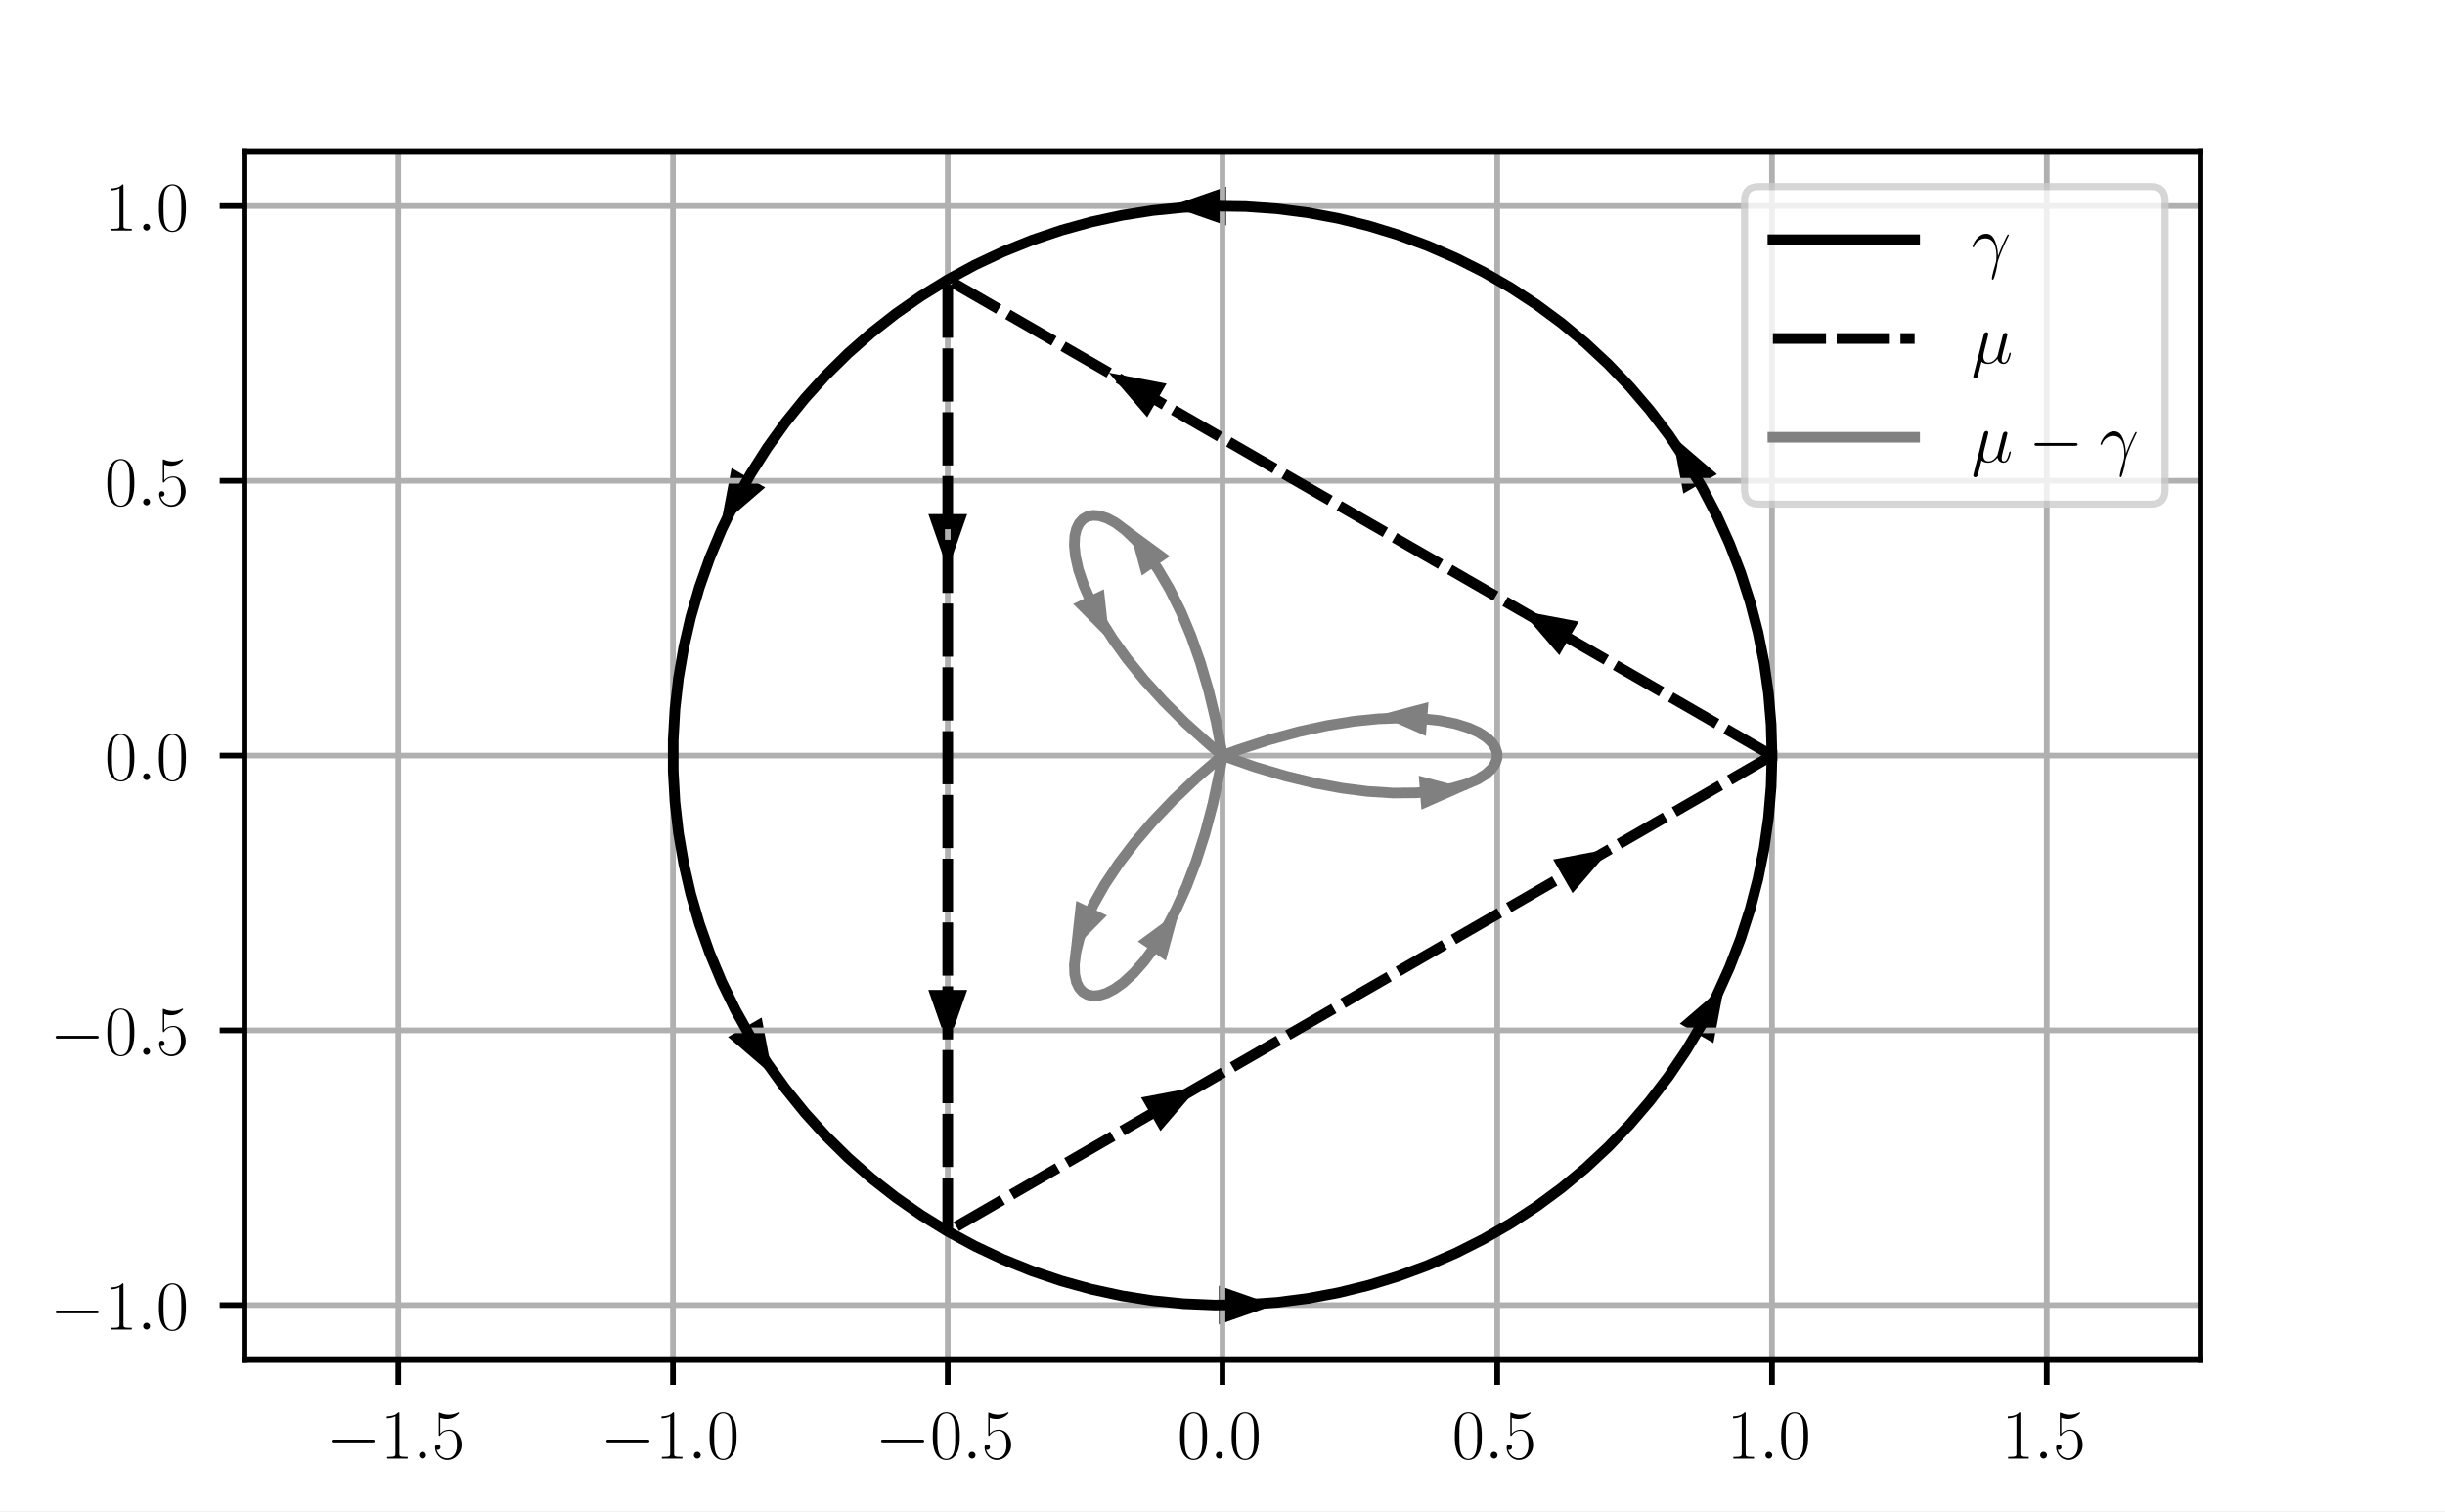
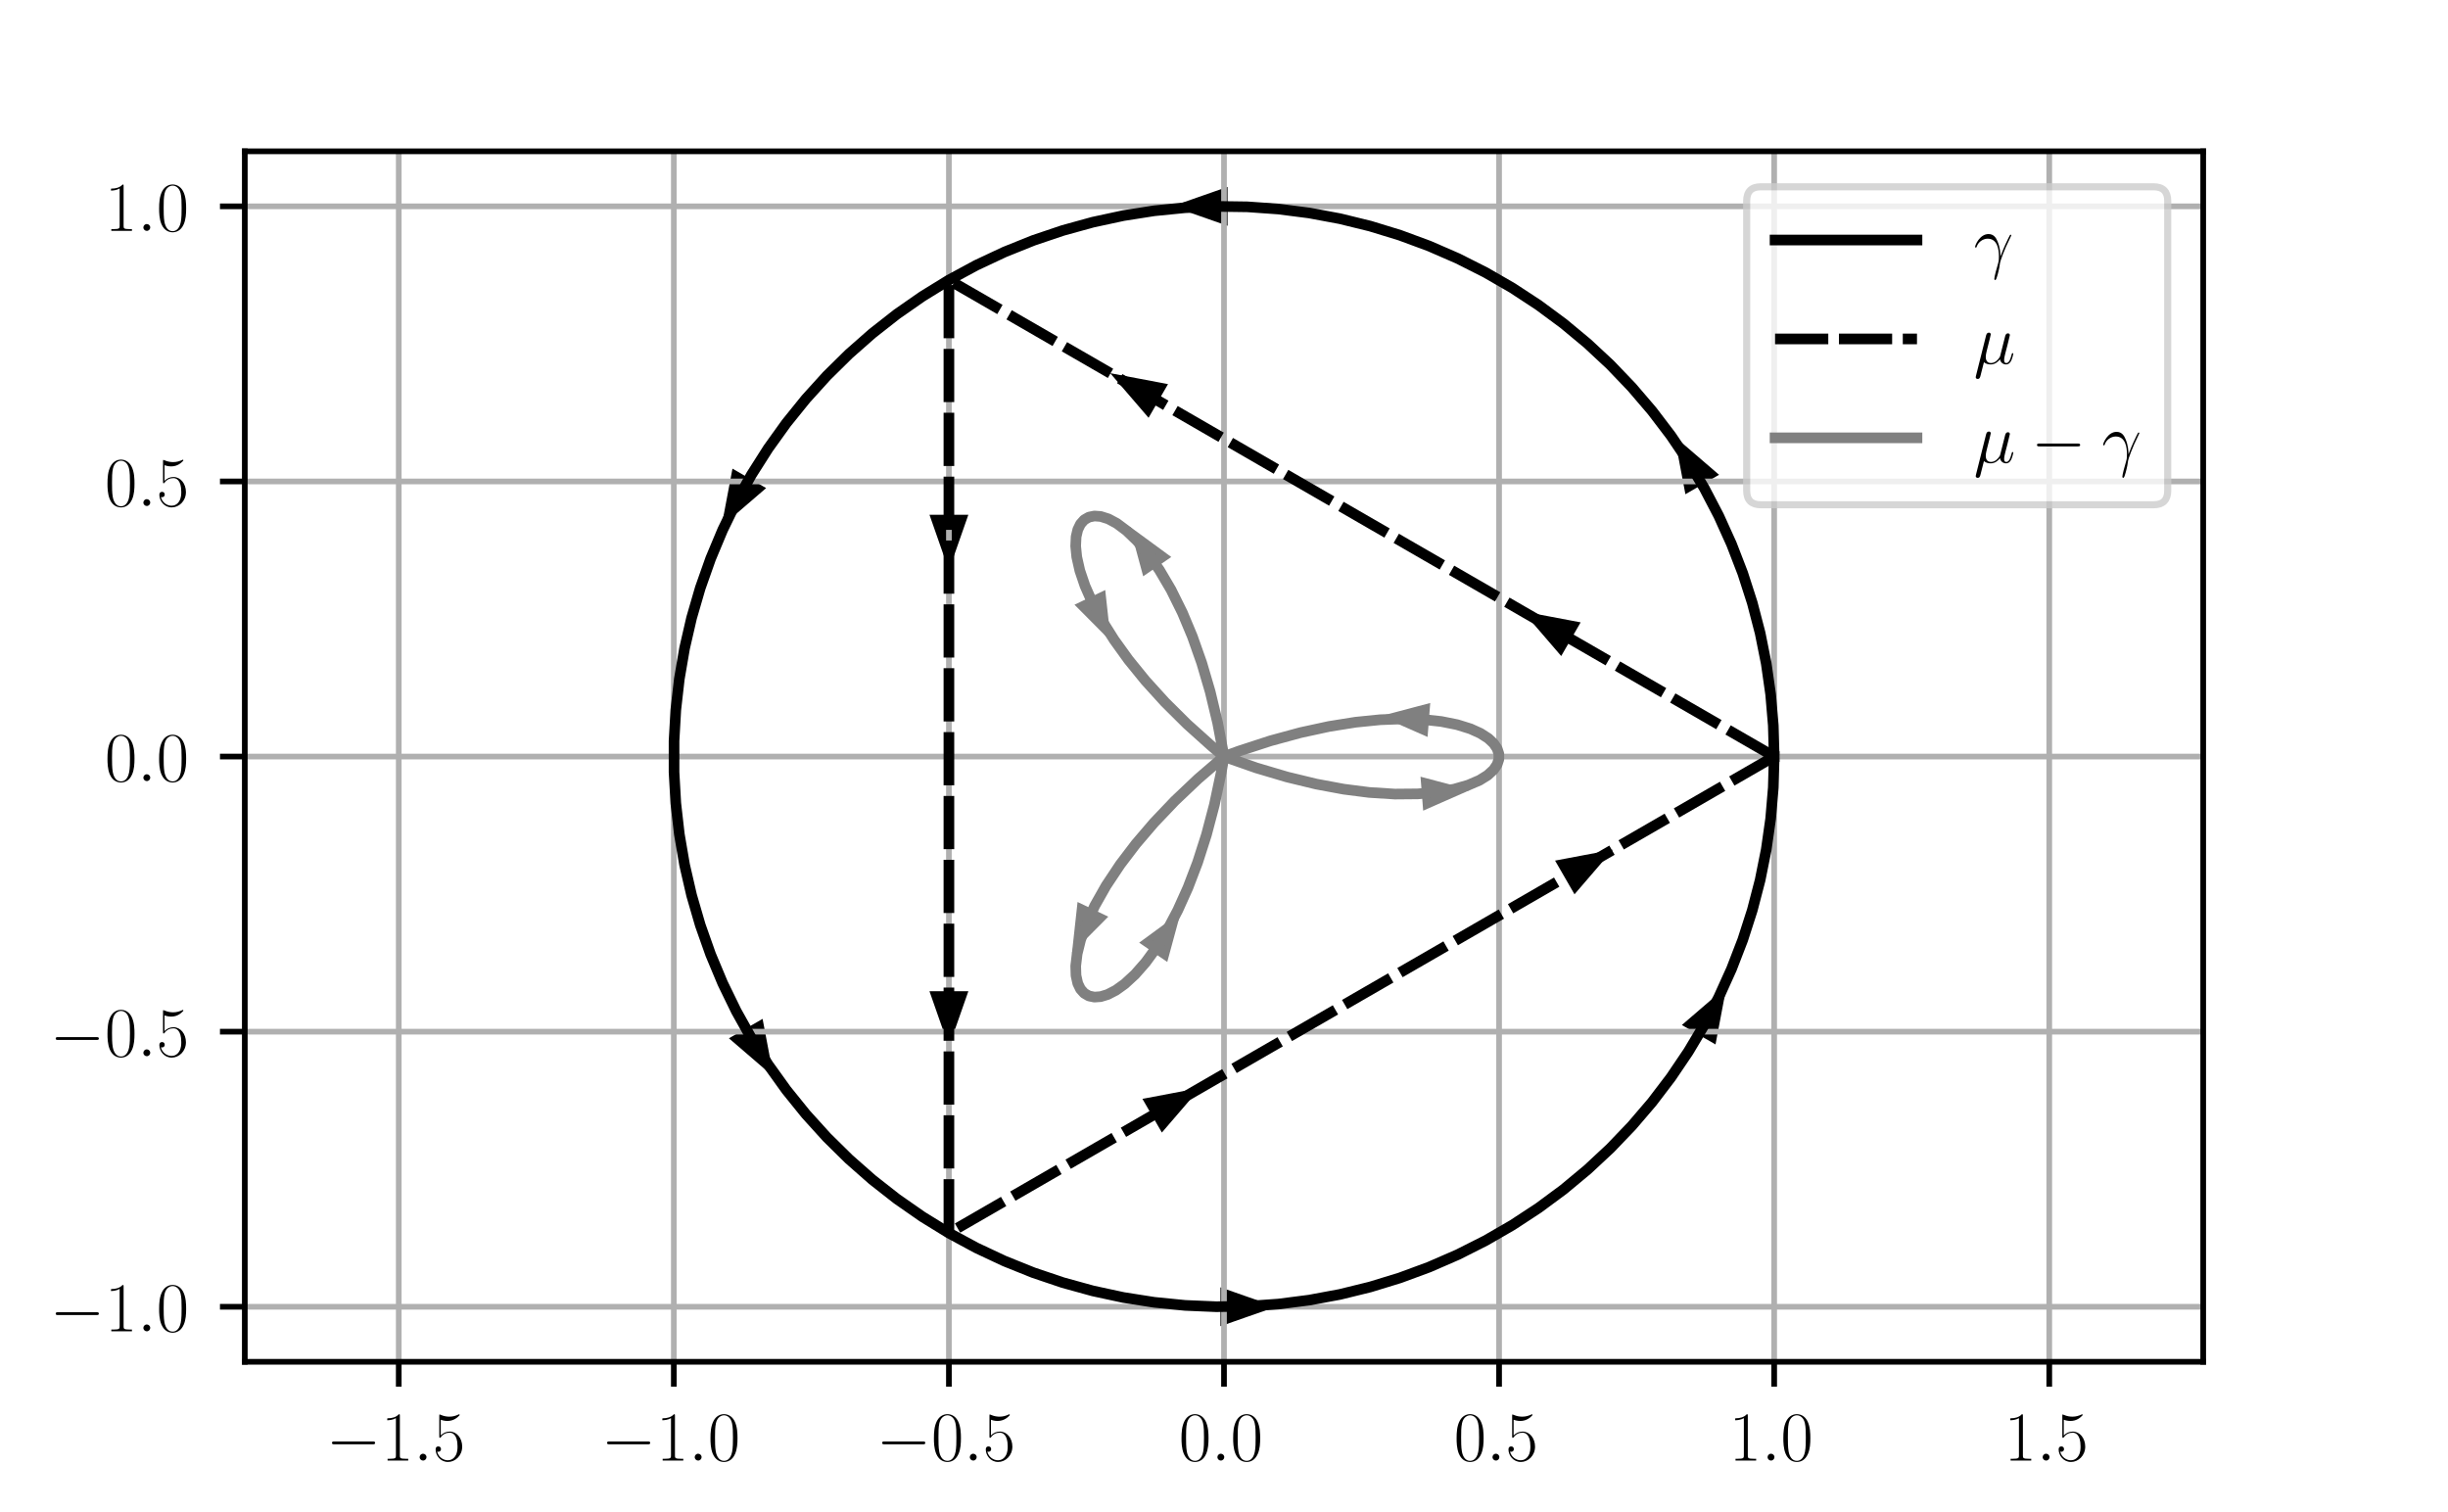
- <svg xmlns="http://www.w3.org/2000/svg" xmlns:xlink="http://www.w3.org/1999/xlink" height="213.226pt" version="1.1" viewBox="0 0 345 213.226" width="345pt">
+ <svg xmlns="http://www.w3.org/2000/svg" xmlns:xlink="http://www.w3.org/1999/xlink" height="213pt" version="1.1" viewBox="0 0 345 213" width="345pt">
  <defs>
    <style type="text/css">
*{stroke-linecap:butt;stroke-linejoin:round;}
  </style>
  </defs>
  <g id="figure_1">
    <g id="patch_1">
      <path d="M 0 213.226  L 345 213.226  L 345 0  L 0 0  z " style="fill:#ffffff;" />
    </g>
    <g id="axes_1">
      <g id="patch_2">
        <path d="M 34.5 191.904  L 310.5 191.904  L 310.5 21.323  L 34.5 21.323  z " style="fill:#ffffff;" />
      </g>
      <g id="patch_3">
-         <path clip-path="url(#pe4d355ca07)" d="M 241.411 66.827  L 236.741 62.809  L 237.886 68.862  z " style="stroke:#000000;stroke-linejoin:miter;" />
+         <path clip-path="url(#pd0542b2a93)" d="M 241.411 66.827  L 236.741 62.809  L 237.886 68.862  z " style="stroke:#000000;stroke-linejoin:miter;" />
      </g>
      <g id="patch_4">
-         <path clip-path="url(#pe4d355ca07)" d="M 172.5 27.041  L 166.685 29.076  L 172.5 31.112  z " style="stroke:#000000;stroke-linejoin:miter;" />
+         <path clip-path="url(#pd0542b2a93)" d="M 172.5 27.041  L 166.685 29.076  L 172.5 31.112  z " style="stroke:#000000;stroke-linejoin:miter;" />
      </g>
      <g id="patch_5">
-         <path clip-path="url(#pe4d355ca07)" d="M 103.588 66.827  L 102.443 72.881  L 107.114 68.862  z " style="stroke:#000000;stroke-linejoin:miter;" />
+         <path clip-path="url(#pd0542b2a93)" d="M 103.588 66.827  L 102.443 72.881  L 107.114 68.862  z " style="stroke:#000000;stroke-linejoin:miter;" />
      </g>
      <g id="patch_6">
-         <path clip-path="url(#pe4d355ca07)" d="M 103.588 146.399  L 108.259 150.418  L 107.114 144.364  z " style="stroke:#000000;stroke-linejoin:miter;" />
+         <path clip-path="url(#pd0542b2a93)" d="M 103.588 146.399  L 108.259 150.418  L 107.114 144.364  z " style="stroke:#000000;stroke-linejoin:miter;" />
      </g>
      <g id="patch_7">
-         <path clip-path="url(#pe4d355ca07)" d="M 172.5 186.185  L 178.315 184.15  L 172.5 182.115  z " style="stroke:#000000;stroke-linejoin:miter;" />
+         <path clip-path="url(#pd0542b2a93)" d="M 172.5 186.185  L 178.315 184.15  L 172.5 182.115  z " style="stroke:#000000;stroke-linejoin:miter;" />
      </g>
      <g id="patch_8">
-         <path clip-path="url(#pe4d355ca07)" d="M 241.411 146.399  L 242.556 140.345  L 237.886 144.364  z " style="stroke:#000000;stroke-linejoin:miter;" />
+         <path clip-path="url(#pd0542b2a93)" d="M 241.411 146.399  L 242.556 140.345  L 237.886 144.364  z " style="stroke:#000000;stroke-linejoin:miter;" />
      </g>
      <g id="patch_9">
-         <path clip-path="url(#pe4d355ca07)" d="M 221.978 88.063  L 215.924 86.918  L 219.943 91.589  z " style="stroke:#000000;stroke-linejoin:miter;" />
+         <path clip-path="url(#pd0542b2a93)" d="M 221.978 88.063  L 215.924 86.918  L 219.943 91.589  z " style="stroke:#000000;stroke-linejoin:miter;" />
      </g>
      <g id="patch_10">
-         <path clip-path="url(#pe4d355ca07)" d="M 163.825 54.489  L 157.772 53.344  L 161.79 58.014  z " style="stroke:#000000;stroke-linejoin:miter;" />
+         <path clip-path="url(#pd0542b2a93)" d="M 163.825 54.489  L 157.772 53.344  L 161.79 58.014  z " style="stroke:#000000;stroke-linejoin:miter;" />
      </g>
      <g id="patch_11">
-         <path clip-path="url(#pe4d355ca07)" d="M 131.696 73.039  L 133.731 78.854  L 135.767 73.039  z " style="stroke:#000000;stroke-linejoin:miter;" />
+         <path clip-path="url(#pd0542b2a93)" d="M 131.696 73.039  L 133.731 78.854  L 135.767 73.039  z " style="stroke:#000000;stroke-linejoin:miter;" />
      </g>
      <g id="patch_12">
-         <path clip-path="url(#pe4d355ca07)" d="M 131.696 140.188  L 133.731 146.003  L 135.767 140.188  z " style="stroke:#000000;stroke-linejoin:miter;" />
+         <path clip-path="url(#pd0542b2a93)" d="M 131.696 140.188  L 133.731 146.003  L 135.767 140.188  z " style="stroke:#000000;stroke-linejoin:miter;" />
      </g>
      <g id="patch_13">
-         <path clip-path="url(#pe4d355ca07)" d="M 163.825 158.737  L 167.844 154.067  L 161.79 155.212  z " style="stroke:#000000;stroke-linejoin:miter;" />
+         <path clip-path="url(#pd0542b2a93)" d="M 163.825 158.737  L 167.844 154.067  L 161.79 155.212  z " style="stroke:#000000;stroke-linejoin:miter;" />
      </g>
      <g id="patch_14">
-         <path clip-path="url(#pe4d355ca07)" d="M 221.978 125.163  L 225.996 120.493  L 219.943 121.638  z " style="stroke:#000000;stroke-linejoin:miter;" />
+         <path clip-path="url(#pd0542b2a93)" d="M 221.978 125.163  L 225.996 120.493  L 219.943 121.638  z " style="stroke:#000000;stroke-linejoin:miter;" />
      </g>
      <g id="patch_15">
-         <path clip-path="url(#pe4d355ca07)" d="M 152.281 127.863  L 151.722 132.967  L 155.342 129.325  z " style="fill:#808080;stroke:#808080;stroke-linejoin:miter;" />
+         <path clip-path="url(#pd0542b2a93)" d="M 152.281 127.863  L 151.722 132.967  L 155.342 129.325  z " style="fill:#808080;stroke:#808080;stroke-linejoin:miter;" />
      </g>
      <g id="patch_16">
-         <path clip-path="url(#pe4d355ca07)" d="M 164.206 134.748  L 165.55 129.793  L 161.409 132.828  z " style="fill:#808080;stroke:#808080;stroke-linejoin:miter;" />
+         <path clip-path="url(#pd0542b2a93)" d="M 164.206 134.748  L 165.55 129.793  L 161.409 132.828  z " style="fill:#808080;stroke:#808080;stroke-linejoin:miter;" />
      </g>
      <g id="patch_17">
-         <path clip-path="url(#pe4d355ca07)" d="M 201.012 113.498  L 205.712 111.43  L 200.748 110.116  z " style="fill:#808080;stroke:#808080;stroke-linejoin:miter;" />
+         <path clip-path="url(#pd0542b2a93)" d="M 201.012 113.498  L 205.712 111.43  L 200.748 110.116  z " style="fill:#808080;stroke:#808080;stroke-linejoin:miter;" />
      </g>
      <g id="patch_18">
-         <path clip-path="url(#pe4d355ca07)" d="M 201.012 99.728  L 196.049 101.042  L 200.748 103.11  z " style="fill:#808080;stroke:#808080;stroke-linejoin:miter;" />
+         <path clip-path="url(#pd0542b2a93)" d="M 201.012 99.728  L 196.049 101.042  L 200.748 103.11  z " style="fill:#808080;stroke:#808080;stroke-linejoin:miter;" />
      </g>
      <g id="patch_19">
-         <path clip-path="url(#pe4d355ca07)" d="M 164.206 78.478  L 160.065 75.442  L 161.409 80.398  z " style="fill:#808080;stroke:#808080;stroke-linejoin:miter;" />
+         <path clip-path="url(#pd0542b2a93)" d="M 164.206 78.478  L 160.065 75.442  L 161.409 80.398  z " style="fill:#808080;stroke:#808080;stroke-linejoin:miter;" />
      </g>
      <g id="patch_20">
-         <path clip-path="url(#pe4d355ca07)" d="M 152.281 85.363  L 155.901 89.005  L 155.342 83.901  z " style="fill:#808080;stroke:#808080;stroke-linejoin:miter;" />
+         <path clip-path="url(#pd0542b2a93)" d="M 152.281 85.363  L 155.901 89.005  L 155.342 83.901  z " style="fill:#808080;stroke:#808080;stroke-linejoin:miter;" />
      </g>
      <g id="matplotlib.axis_1">
        <g id="xtick_1">
          <g id="line2d_1">
-             <path clip-path="url(#pe4d355ca07)" d="M 56.195 191.904  L 56.195 21.323  " style="fill:none;stroke:#b0b0b0;stroke-linecap:square;stroke-width:0.8;" />
+             <path clip-path="url(#pd0542b2a93)" d="M 56.195 191.904  L 56.195 21.323  " style="fill:none;stroke:#b0b0b0;stroke-linecap:square;stroke-width:0.8;" />
          </g>
          <g id="line2d_2">
            <defs>
-               <path d="M 0 0  L 0 3.5  " id="mefb6f55d13" style="stroke:#000000;stroke-width:0.8;" />
+               <path d="M 0 0  L 0 3.5  " id="m1ca72153c5" style="stroke:#000000;stroke-width:0.8;" />
            </defs>
            <g>
-               <use style="stroke:#000000;stroke-width:0.8;" x="56.195" xlink:href="#mefb6f55d13" y="191.904" />
+               <use style="stroke:#000000;stroke-width:0.8;" x="56.195" xlink:href="#m1ca72153c5" y="191.904" />
            </g>
          </g>
          <g id="text_1">
            <defs>
              <path d="M 65.906 23  C 67.594 23 69.406 23 69.406 25  C 69.406 27 67.594 27 65.906 27  L 11.797 27  C 10.094 27 8.297 27 8.297 25  C 8.297 23 10.094 23 11.797 23  z " id="CMSY10-0" />
              <path d="M 26.594 63.406  C 26.594 65.5 26.5 65.5 25.094 65.5  C 21.203 61.188 15.297 59.797 9.703 59.797  C 9.406 59.797 8.906 59.797 8.797 59.5  C 8.703 59.297 8.703 59.094 8.703 57  C 11.797 57 17 57.594 21 59.984  L 21 7.203  C 21 3.688 20.797 2.5 12.203 2.5  L 9.203 2.5  L 9.203 0  C 14 0 19 0 23.797 0  C 28.594 0 33.594 0 38.406 0  L 38.406 2.5  L 35.406 2.5  C 26.797 2.5 26.594 3.594 26.594 7.156  z " id="CMR17-49" />
              <path d="M 18.406 4.797  C 18.406 7.688 16 9.672 13.594 9.672  C 10.703 9.672 8.703 7.281 8.703 4.891  C 8.703 2 11.094 0 13.5 0  C 16.406 0 18.406 2.391 18.406 4.797  z " id="CMMI12-58" />
              <path d="M 11.406 57.688  C 12.406 57.281 16.5 56 20.703 56  C 30 56 35.094 61.109 38 64.062  C 38 64.953 38 65.5 37.406 65.5  C 37.297 65.5 37.094 65.5 36.297 65.047  C 32.797 63.406 28.703 62.078 23.703 62.078  C 20.703 62.078 16.203 62.484 11.297 64.672  C 10.203 65.172 10 65.172 9.906 65.172  C 9.406 65.172 9.297 65.062 9.297 63.078  L 9.297 34.422  C 9.297 32.641 9.297 32.141 10.297 32.141  C 10.797 32.141 11 32.344 11.5 33.031  C 14.703 37.516 19.094 39.406 24.094 39.406  C 27.594 39.406 35.094 37.219 35.094 20.141  C 35.094 16.953 35.094 11.172 32.094 6.578  C 29.594 2.484 25.703 0.391 21.406 0.391  C 14.797 0.391 8.094 5 6.297 12.719  C 6.703 12.609 7.5 12.422 7.906 12.422  C 9.203 12.422 11.703 13.125 11.703 16.219  C 11.703 18.906 9.797 20 7.906 20  C 5.594 20 4.094 18.594 4.094 15.797  C 4.094 7.094 11 -2 21.594 -2  C 31.906 -2 41.703 6.875 41.703 19.75  C 41.703 31.719 33.906 41 24.203 41  C 19.094 41 14.797 39.109 11.406 35.531  z " id="CMR17-53" />
            </defs>
            <g transform="translate(45.95519 205.8221)scale(0.1 -0.1)">
              <use transform="scale(0.996264)" xlink:href="#CMSY10-0" />
              <use transform="translate(77.48747 0)scale(0.996264)" xlink:href="#CMR17-49" />
              <use transform="translate(123.1779 0)scale(0.996264)" xlink:href="#CMMI12-58" />
              <use transform="translate(150.2751 0)scale(0.996264)" xlink:href="#CMR17-53" />
            </g>
          </g>
        </g>
        <g id="xtick_2">
          <g id="line2d_3">
-             <path clip-path="url(#pe4d355ca07)" d="M 94.963 191.904  L 94.963 21.323  " style="fill:none;stroke:#b0b0b0;stroke-linecap:square;stroke-width:0.8;" />
+             <path clip-path="url(#pd0542b2a93)" d="M 94.963 191.904  L 94.963 21.323  " style="fill:none;stroke:#b0b0b0;stroke-linecap:square;stroke-width:0.8;" />
          </g>
          <g id="line2d_4">
            <g>
-               <use style="stroke:#000000;stroke-width:0.8;" x="94.963" xlink:href="#mefb6f55d13" y="191.904" />
+               <use style="stroke:#000000;stroke-width:0.8;" x="94.963" xlink:href="#m1ca72153c5" y="191.904" />
            </g>
          </g>
          <g id="text_2">
            <defs>
              <path d="M 42 31.641  C 42 37.75 41.906 48.125 37.703 56.109  C 34 63.109 28.094 65.594 22.906 65.594  C 18.094 65.594 12 63.406 8.203 56.203  C 4.203 48.719 3.797 39.438 3.797 31.641  C 3.797 25.953 3.906 17.281 7 9.672  C 11.297 -0.609 19 -2 22.906 -2  C 27.5 -2 34.5 -0.109 38.594 9.375  C 41.594 16.281 42 24.359 42 31.641  z M 22.906 -0.406  C 16.5 -0.406 12.703 5.078 11.297 12.688  C 10.203 18.562 10.203 27.156 10.203 32.75  C 10.203 40.438 10.203 46.828 11.5 52.922  C 13.406 61.391 19 64 22.906 64  C 27 64 32.297 61.297 34.203 53.125  C 35.5 47.438 35.594 40.734 35.594 32.75  C 35.594 26.25 35.594 18.266 34.406 12.375  C 32.297 1.484 26.406 -0.406 22.906 -0.406  z " id="CMR17-48" />
            </defs>
            <g transform="translate(84.7236 205.8221)scale(0.1 -0.1)">
              <use transform="scale(0.996264)" xlink:href="#CMSY10-0" />
              <use transform="translate(77.48747 0)scale(0.996264)" xlink:href="#CMR17-49" />
              <use transform="translate(123.1779 0)scale(0.996264)" xlink:href="#CMMI12-58" />
              <use transform="translate(150.2751 0)scale(0.996264)" xlink:href="#CMR17-48" />
            </g>
          </g>
        </g>
        <g id="xtick_3">
          <g id="line2d_5">
-             <path clip-path="url(#pe4d355ca07)" d="M 133.731 191.904  L 133.731 21.323  " style="fill:none;stroke:#b0b0b0;stroke-linecap:square;stroke-width:0.8;" />
+             <path clip-path="url(#pd0542b2a93)" d="M 133.731 191.904  L 133.731 21.323  " style="fill:none;stroke:#b0b0b0;stroke-linecap:square;stroke-width:0.8;" />
          </g>
          <g id="line2d_6">
            <g>
-               <use style="stroke:#000000;stroke-width:0.8;" x="133.731" xlink:href="#mefb6f55d13" y="191.904" />
+               <use style="stroke:#000000;stroke-width:0.8;" x="133.731" xlink:href="#m1ca72153c5" y="191.904" />
            </g>
          </g>
          <g id="text_3">
            <g transform="translate(123.492 205.8221)scale(0.1 -0.1)">
              <use transform="scale(0.996264)" xlink:href="#CMSY10-0" />
              <use transform="translate(77.48747 0)scale(0.996264)" xlink:href="#CMR17-48" />
              <use transform="translate(123.1779 0)scale(0.996264)" xlink:href="#CMMI12-58" />
              <use transform="translate(150.2751 0)scale(0.996264)" xlink:href="#CMR17-53" />
            </g>
          </g>
        </g>
        <g id="xtick_4">
          <g id="line2d_7">
-             <path clip-path="url(#pe4d355ca07)" d="M 172.5 191.904  L 172.5 21.323  " style="fill:none;stroke:#b0b0b0;stroke-linecap:square;stroke-width:0.8;" />
+             <path clip-path="url(#pd0542b2a93)" d="M 172.5 191.904  L 172.5 21.323  " style="fill:none;stroke:#b0b0b0;stroke-linecap:square;stroke-width:0.8;" />
          </g>
          <g id="line2d_8">
            <g>
-               <use style="stroke:#000000;stroke-width:0.8;" x="172.5" xlink:href="#mefb6f55d13" y="191.904" />
+               <use style="stroke:#000000;stroke-width:0.8;" x="172.5" xlink:href="#m1ca72153c5" y="191.904" />
            </g>
          </g>
          <g id="text_4">
            <g transform="translate(166.1348 205.8221)scale(0.1 -0.1)">
              <use transform="scale(0.996264)" xlink:href="#CMR17-48" />
              <use transform="translate(45.69048 0)scale(0.996264)" xlink:href="#CMMI12-58" />
              <use transform="translate(72.78765 0)scale(0.996264)" xlink:href="#CMR17-48" />
            </g>
          </g>
        </g>
        <g id="xtick_5">
          <g id="line2d_9">
-             <path clip-path="url(#pe4d355ca07)" d="M 211.268 191.904  L 211.268 21.323  " style="fill:none;stroke:#b0b0b0;stroke-linecap:square;stroke-width:0.8;" />
+             <path clip-path="url(#pd0542b2a93)" d="M 211.268 191.904  L 211.268 21.323  " style="fill:none;stroke:#b0b0b0;stroke-linecap:square;stroke-width:0.8;" />
          </g>
          <g id="line2d_10">
            <g>
-               <use style="stroke:#000000;stroke-width:0.8;" x="211.268" xlink:href="#mefb6f55d13" y="191.904" />
+               <use style="stroke:#000000;stroke-width:0.8;" x="211.268" xlink:href="#m1ca72153c5" y="191.904" />
            </g>
          </g>
          <g id="text_5">
            <g transform="translate(204.9032 205.8221)scale(0.1 -0.1)">
              <use transform="scale(0.996264)" xlink:href="#CMR17-48" />
              <use transform="translate(45.69048 0)scale(0.996264)" xlink:href="#CMMI12-58" />
              <use transform="translate(72.78765 0)scale(0.996264)" xlink:href="#CMR17-53" />
            </g>
          </g>
        </g>
        <g id="xtick_6">
          <g id="line2d_11">
-             <path clip-path="url(#pe4d355ca07)" d="M 250.037 191.904  L 250.037 21.323  " style="fill:none;stroke:#b0b0b0;stroke-linecap:square;stroke-width:0.8;" />
+             <path clip-path="url(#pd0542b2a93)" d="M 250.037 191.904  L 250.037 21.323  " style="fill:none;stroke:#b0b0b0;stroke-linecap:square;stroke-width:0.8;" />
          </g>
          <g id="line2d_12">
            <g>
-               <use style="stroke:#000000;stroke-width:0.8;" x="250.037" xlink:href="#mefb6f55d13" y="191.904" />
+               <use style="stroke:#000000;stroke-width:0.8;" x="250.037" xlink:href="#m1ca72153c5" y="191.904" />
            </g>
          </g>
          <g id="text_6">
            <g transform="translate(243.6716 205.8221)scale(0.1 -0.1)">
              <use transform="scale(0.996264)" xlink:href="#CMR17-49" />
              <use transform="translate(45.69048 0)scale(0.996264)" xlink:href="#CMMI12-58" />
              <use transform="translate(72.78765 0)scale(0.996264)" xlink:href="#CMR17-48" />
            </g>
          </g>
        </g>
        <g id="xtick_7">
          <g id="line2d_13">
-             <path clip-path="url(#pe4d355ca07)" d="M 288.805 191.904  L 288.805 21.323  " style="fill:none;stroke:#b0b0b0;stroke-linecap:square;stroke-width:0.8;" />
+             <path clip-path="url(#pd0542b2a93)" d="M 288.805 191.904  L 288.805 21.323  " style="fill:none;stroke:#b0b0b0;stroke-linecap:square;stroke-width:0.8;" />
          </g>
          <g id="line2d_14">
            <g>
-               <use style="stroke:#000000;stroke-width:0.8;" x="288.805" xlink:href="#mefb6f55d13" y="191.904" />
+               <use style="stroke:#000000;stroke-width:0.8;" x="288.805" xlink:href="#m1ca72153c5" y="191.904" />
            </g>
          </g>
          <g id="text_7">
            <g transform="translate(282.44 205.8221)scale(0.1 -0.1)">
              <use transform="scale(0.996264)" xlink:href="#CMR17-49" />
              <use transform="translate(45.69048 0)scale(0.996264)" xlink:href="#CMMI12-58" />
              <use transform="translate(72.78765 0)scale(0.996264)" xlink:href="#CMR17-53" />
            </g>
          </g>
        </g>
      </g>
      <g id="matplotlib.axis_2">
        <g id="ytick_1">
          <g id="line2d_15">
-             <path clip-path="url(#pe4d355ca07)" d="M 34.5 184.15  L 310.5 184.15  " style="fill:none;stroke:#b0b0b0;stroke-linecap:square;stroke-width:0.8;" />
+             <path clip-path="url(#pd0542b2a93)" d="M 34.5 184.15  L 310.5 184.15  " style="fill:none;stroke:#b0b0b0;stroke-linecap:square;stroke-width:0.8;" />
          </g>
          <g id="line2d_16">
            <defs>
-               <path d="M 0 0  L -3.5 0  " id="m1103e138b3" style="stroke:#000000;stroke-width:0.8;" />
+               <path d="M 0 0  L -3.5 0  " id="m531c189a00" style="stroke:#000000;stroke-width:0.8;" />
            </defs>
            <g>
-               <use style="stroke:#000000;stroke-width:0.8;" x="34.5" xlink:href="#m1103e138b3" y="184.15" />
+               <use style="stroke:#000000;stroke-width:0.8;" x="34.5" xlink:href="#m531c189a00" y="184.15" />
            </g>
          </g>
          <g id="text_8">
            <g transform="translate(7.021177 187.6092)scale(0.1 -0.1)">
              <use transform="scale(0.996264)" xlink:href="#CMSY10-0" />
              <use transform="translate(77.48747 0)scale(0.996264)" xlink:href="#CMR17-49" />
              <use transform="translate(123.1779 0)scale(0.996264)" xlink:href="#CMMI12-58" />
              <use transform="translate(150.2751 0)scale(0.996264)" xlink:href="#CMR17-48" />
            </g>
          </g>
        </g>
        <g id="ytick_2">
          <g id="line2d_17">
-             <path clip-path="url(#pe4d355ca07)" d="M 34.5 145.382  L 310.5 145.382  " style="fill:none;stroke:#b0b0b0;stroke-linecap:square;stroke-width:0.8;" />
+             <path clip-path="url(#pd0542b2a93)" d="M 34.5 145.382  L 310.5 145.382  " style="fill:none;stroke:#b0b0b0;stroke-linecap:square;stroke-width:0.8;" />
          </g>
          <g id="line2d_18">
            <g>
-               <use style="stroke:#000000;stroke-width:0.8;" x="34.5" xlink:href="#m1103e138b3" y="145.382" />
+               <use style="stroke:#000000;stroke-width:0.8;" x="34.5" xlink:href="#m531c189a00" y="145.382" />
            </g>
          </g>
          <g id="text_9">
            <g transform="translate(7.021177 148.8408)scale(0.1 -0.1)">
              <use transform="scale(0.996264)" xlink:href="#CMSY10-0" />
              <use transform="translate(77.48747 0)scale(0.996264)" xlink:href="#CMR17-48" />
              <use transform="translate(123.1779 0)scale(0.996264)" xlink:href="#CMMI12-58" />
              <use transform="translate(150.2751 0)scale(0.996264)" xlink:href="#CMR17-53" />
            </g>
          </g>
        </g>
        <g id="ytick_3">
          <g id="line2d_19">
-             <path clip-path="url(#pe4d355ca07)" d="M 34.5 106.613  L 310.5 106.613  " style="fill:none;stroke:#b0b0b0;stroke-linecap:square;stroke-width:0.8;" />
+             <path clip-path="url(#pd0542b2a93)" d="M 34.5 106.613  L 310.5 106.613  " style="fill:none;stroke:#b0b0b0;stroke-linecap:square;stroke-width:0.8;" />
          </g>
          <g id="line2d_20">
            <g>
-               <use style="stroke:#000000;stroke-width:0.8;" x="34.5" xlink:href="#m1103e138b3" y="106.613" />
+               <use style="stroke:#000000;stroke-width:0.8;" x="34.5" xlink:href="#m531c189a00" y="106.613" />
            </g>
          </g>
          <g id="text_10">
            <g transform="translate(14.76992 110.0724)scale(0.1 -0.1)">
              <use transform="scale(0.996264)" xlink:href="#CMR17-48" />
              <use transform="translate(45.69048 0)scale(0.996264)" xlink:href="#CMMI12-58" />
              <use transform="translate(72.78765 0)scale(0.996264)" xlink:href="#CMR17-48" />
            </g>
          </g>
        </g>
        <g id="ytick_4">
          <g id="line2d_21">
-             <path clip-path="url(#pe4d355ca07)" d="M 34.5 67.845  L 310.5 67.845  " style="fill:none;stroke:#b0b0b0;stroke-linecap:square;stroke-width:0.8;" />
+             <path clip-path="url(#pd0542b2a93)" d="M 34.5 67.845  L 310.5 67.845  " style="fill:none;stroke:#b0b0b0;stroke-linecap:square;stroke-width:0.8;" />
          </g>
          <g id="line2d_22">
            <g>
-               <use style="stroke:#000000;stroke-width:0.8;" x="34.5" xlink:href="#m1103e138b3" y="67.845" />
+               <use style="stroke:#000000;stroke-width:0.8;" x="34.5" xlink:href="#m531c189a00" y="67.845" />
            </g>
          </g>
          <g id="text_11">
            <g transform="translate(14.76992 71.30395)scale(0.1 -0.1)">
              <use transform="scale(0.996264)" xlink:href="#CMR17-48" />
              <use transform="translate(45.69048 0)scale(0.996264)" xlink:href="#CMMI12-58" />
              <use transform="translate(72.78765 0)scale(0.996264)" xlink:href="#CMR17-53" />
            </g>
          </g>
        </g>
        <g id="ytick_5">
          <g id="line2d_23">
-             <path clip-path="url(#pe4d355ca07)" d="M 34.5 29.076  L 310.5 29.076  " style="fill:none;stroke:#b0b0b0;stroke-linecap:square;stroke-width:0.8;" />
+             <path clip-path="url(#pd0542b2a93)" d="M 34.5 29.076  L 310.5 29.076  " style="fill:none;stroke:#b0b0b0;stroke-linecap:square;stroke-width:0.8;" />
          </g>
          <g id="line2d_24">
            <g>
-               <use style="stroke:#000000;stroke-width:0.8;" x="34.5" xlink:href="#m1103e138b3" y="29.076" />
+               <use style="stroke:#000000;stroke-width:0.8;" x="34.5" xlink:href="#m531c189a00" y="29.076" />
            </g>
          </g>
          <g id="text_12">
            <g transform="translate(14.76992 32.53555)scale(0.1 -0.1)">
              <use transform="scale(0.996264)" xlink:href="#CMR17-49" />
              <use transform="translate(45.69048 0)scale(0.996264)" xlink:href="#CMMI12-58" />
              <use transform="translate(72.78765 0)scale(0.996264)" xlink:href="#CMR17-48" />
            </g>
          </g>
        </g>
      </g>
      <g id="line2d_25">
-         <path clip-path="url(#pe4d355ca07)" d="M 250.037 106.613  L 249.912 102.226  L 249.54 97.854  L 248.921 93.509  L 248.058 89.207  L 246.952 84.96  L 245.608 80.783  L 244.029 76.688  L 242.221 72.689  L 240.191 68.799  L 237.943 65.03  L 235.485 61.394  L 232.826 57.903  L 229.974 54.568  L 226.937 51.4  L 223.726 48.408  L 220.351 45.603  L 216.823 42.994  L 213.153 40.588  L 209.352 38.394  L 205.434 36.418  L 201.41 34.668  L 197.293 33.147  L 193.097 31.862  L 188.835 30.817  L 184.521 30.014  L 180.168 29.456  L 175.791 29.146  L 171.403 29.084  L 167.018 29.27  L 162.651 29.704  L 158.316 30.385  L 154.026 31.309  L 149.795 32.475  L 145.637 33.878  L 141.565 35.514  L 137.592 37.378  L 133.731 39.464  L 129.995 41.765  L 126.394 44.274  L 122.941 46.982  L 119.647 49.881  L 116.522 52.962  L 113.576 56.215  L 110.819 59.63  L 108.26 63.194  L 105.906 66.898  L 103.766 70.73  L 101.846 74.676  L 100.152 78.724  L 98.69 82.862  L 97.465 87.076  L 96.48 91.352  L 95.738 95.677  L 95.242 100.038  L 94.994 104.419  L 94.994 108.807  L 95.242 113.189  L 95.738 117.549  L 96.48 121.874  L 97.465 126.151  L 98.69 130.364  L 100.152 134.502  L 101.846 138.551  L 103.766 142.497  L 105.906 146.328  L 108.26 150.032  L 110.819 153.597  L 113.576 157.011  L 116.522 160.264  L 119.647 163.345  L 122.941 166.244  L 126.394 168.952  L 129.995 171.461  L 133.731 173.762  L 137.592 175.848  L 141.565 177.712  L 145.637 179.348  L 149.795 180.751  L 154.026 181.917  L 158.316 182.842  L 162.651 183.522  L 167.018 183.956  L 171.403 184.142  L 175.791 184.08  L 180.168 183.77  L 184.521 183.212  L 188.835 182.41  L 193.097 181.364  L 197.293 180.079  L 201.41 178.559  L 205.434 176.808  L 209.352 174.832  L 213.153 172.638  L 216.823 170.232  L 220.351 167.623  L 223.726 164.818  L 226.937 161.826  L 229.974 158.658  L 232.826 155.323  L 235.485 151.832  L 237.943 148.196  L 240.191 144.427  L 242.221 140.537  L 244.029 136.538  L 245.608 132.444  L 246.952 128.266  L 248.058 124.019  L 248.921 119.717  L 249.54 115.372  L 249.912 111  L 250.037 106.613  L 250.037 106.613  " style="fill:none;stroke:#000000;stroke-linecap:square;stroke-width:1.5;" />
+         <path clip-path="url(#pd0542b2a93)" d="M 250.037 106.613  L 249.912 102.226  L 249.54 97.854  L 248.921 93.509  L 248.058 89.207  L 246.952 84.96  L 245.608 80.783  L 244.029 76.688  L 242.221 72.689  L 240.191 68.799  L 237.943 65.03  L 235.485 61.394  L 232.826 57.903  L 229.974 54.568  L 226.937 51.4  L 223.726 48.408  L 220.351 45.603  L 216.823 42.994  L 213.153 40.588  L 209.352 38.394  L 205.434 36.418  L 201.41 34.668  L 197.293 33.147  L 193.097 31.862  L 188.835 30.817  L 184.521 30.014  L 180.168 29.456  L 175.791 29.146  L 171.403 29.084  L 167.018 29.27  L 162.651 29.704  L 158.316 30.385  L 154.026 31.309  L 149.795 32.475  L 145.637 33.878  L 141.565 35.514  L 137.592 37.378  L 133.731 39.464  L 129.995 41.765  L 126.394 44.274  L 122.941 46.982  L 119.647 49.881  L 116.522 52.962  L 113.576 56.215  L 110.819 59.63  L 108.26 63.194  L 105.906 66.898  L 103.766 70.73  L 101.846 74.676  L 100.152 78.724  L 98.69 82.862  L 97.465 87.076  L 96.48 91.352  L 95.738 95.677  L 95.242 100.038  L 94.994 104.419  L 94.994 108.807  L 95.242 113.189  L 95.738 117.549  L 96.48 121.874  L 97.465 126.151  L 98.69 130.364  L 100.152 134.502  L 101.846 138.551  L 103.766 142.497  L 105.906 146.328  L 108.26 150.032  L 110.819 153.597  L 113.576 157.011  L 116.522 160.264  L 119.647 163.345  L 122.941 166.244  L 126.394 168.952  L 129.995 171.461  L 133.731 173.762  L 137.592 175.848  L 141.565 177.712  L 145.637 179.348  L 149.795 180.751  L 154.026 181.917  L 158.316 182.842  L 162.651 183.522  L 167.018 183.956  L 171.403 184.142  L 175.791 184.08  L 180.168 183.77  L 184.521 183.212  L 188.835 182.41  L 193.097 181.364  L 197.293 180.079  L 201.41 178.559  L 205.434 176.808  L 209.352 174.832  L 213.153 172.638  L 216.823 170.232  L 220.351 167.623  L 223.726 164.818  L 226.937 161.826  L 229.974 158.658  L 232.826 155.323  L 235.485 151.832  L 237.943 148.196  L 240.191 144.427  L 242.221 140.537  L 244.029 136.538  L 245.608 132.444  L 246.952 128.266  L 248.058 124.019  L 248.921 119.717  L 249.54 115.372  L 249.912 111  L 250.037 106.613  L 250.037 106.613  " style="fill:none;stroke:#000000;stroke-linecap:square;stroke-width:1.5;" />
      </g>
      <g id="line2d_26">
-         <path clip-path="url(#pe4d355ca07)" d="M 250.037 106.613  L 133.731 39.464  L 133.731 173.762  L 250.037 106.613  " style="fill:none;stroke:#000000;stroke-dasharray:7.5,1.5;stroke-dashoffset:0;stroke-width:1.5;" />
+         <path clip-path="url(#pd0542b2a93)" d="M 250.037 106.613  L 133.731 39.464  L 133.731 173.762  L 250.037 106.613  " style="fill:none;stroke:#000000;stroke-dasharray:7.5,1.5;stroke-dashoffset:0;stroke-width:1.5;" />
      </g>
      <g id="line2d_27">
-         <path clip-path="url(#pe4d355ca07)" d="M 172.5 106.613  L 168.843 109.755  L 165.557 112.871  L 162.638 115.936  L 160.082 118.925  L 157.883 121.812  L 155.882 124.818  L 154.284 127.643  L 153.073 130.257  L 152.29 132.444  L 151.805 134.41  L 151.6 136.133  L 151.643 137.474  L 151.891 138.585  L 152.276 139.38  L 152.803 139.971  L 153.46 140.35  L 154.235 140.511  L 155.115 140.447  L 156.089 140.153  L 157.263 139.549  L 158.516 138.65  L 159.965 137.313  L 161.461 135.609  L 162.981 133.534  L 164.497 131.088  L 165.985 128.272  L 167.419 125.09  L 168.774 121.545  L 170.024 117.644  L 171.146 113.395  L 172.116 108.807  L 172.5 106.613  L 177.049 108.209  L 181.391 109.497  L 185.505 110.492  L 189.371 111.211  L 192.971 111.672  L 196.574 111.902  L 199.82 111.874  L 202.689 111.615  L 204.975 111.199  L 206.92 110.637  L 208.515 109.953  L 209.654 109.245  L 210.493 108.475  L 210.989 107.744  L 211.237 106.992  L 211.237 106.234  L 210.989 105.482  L 210.493 104.751  L 209.751 104.056  L 208.642 103.341  L 207.236 102.705  L 205.354 102.119  L 203.13 101.675  L 200.573 101.397  L 197.697 101.306  L 194.515 101.425  L 191.041 101.775  L 187.294 102.374  L 183.29 103.242  L 179.05 104.395  L 174.592 105.849  L 172.5 106.613  L 171.607 101.876  L 170.551 97.471  L 169.356 93.411  L 168.046 89.703  L 166.645 86.355  L 165.043 83.119  L 163.396 80.323  L 161.737 77.967  L 160.234 76.196  L 158.775 74.792  L 157.385 73.753  L 156.202 73.121  L 155.115 72.779  L 154.235 72.715  L 153.46 72.876  L 152.803 73.255  L 152.276 73.846  L 151.891 74.641  L 151.659 75.631  L 151.595 76.949  L 151.747 78.485  L 152.18 80.407  L 152.908 82.556  L 153.945 84.909  L 155.305 87.445  L 157 90.142  L 159.039 92.975  L 161.432 95.92  L 164.185 98.954  L 167.304 102.05  L 170.792 105.183  L 172.5 106.613  L 172.5 106.613  " style="fill:none;stroke:#808080;stroke-linecap:square;stroke-width:1.5;" />
+         <path clip-path="url(#pd0542b2a93)" d="M 172.5 106.613  L 168.843 109.755  L 165.557 112.871  L 162.638 115.936  L 160.082 118.925  L 157.883 121.812  L 155.882 124.818  L 154.284 127.643  L 153.073 130.257  L 152.29 132.444  L 151.805 134.41  L 151.6 136.133  L 151.643 137.474  L 151.891 138.585  L 152.276 139.38  L 152.803 139.971  L 153.46 140.35  L 154.235 140.511  L 155.115 140.447  L 156.089 140.153  L 157.263 139.549  L 158.516 138.65  L 159.965 137.313  L 161.461 135.609  L 162.981 133.534  L 164.497 131.088  L 165.985 128.272  L 167.419 125.09  L 168.774 121.545  L 170.024 117.644  L 171.146 113.395  L 172.116 108.807  L 172.5 106.613  L 177.049 108.209  L 181.391 109.497  L 185.505 110.492  L 189.371 111.211  L 192.971 111.672  L 196.574 111.902  L 199.82 111.874  L 202.689 111.615  L 204.975 111.199  L 206.92 110.637  L 208.515 109.953  L 209.654 109.245  L 210.493 108.475  L 210.989 107.744  L 211.237 106.992  L 211.237 106.234  L 210.989 105.482  L 210.493 104.751  L 209.751 104.056  L 208.642 103.341  L 207.236 102.705  L 205.354 102.119  L 203.13 101.675  L 200.573 101.397  L 197.697 101.306  L 194.515 101.425  L 191.041 101.775  L 187.294 102.374  L 183.29 103.242  L 179.05 104.395  L 174.592 105.849  L 172.5 106.613  L 171.607 101.876  L 170.551 97.471  L 169.356 93.411  L 168.046 89.703  L 166.645 86.355  L 165.043 83.119  L 163.396 80.323  L 161.737 77.967  L 160.234 76.196  L 158.775 74.792  L 157.385 73.753  L 156.202 73.121  L 155.115 72.779  L 154.235 72.715  L 153.46 72.876  L 152.803 73.255  L 152.276 73.846  L 151.891 74.641  L 151.659 75.631  L 151.595 76.949  L 151.747 78.485  L 152.18 80.407  L 152.908 82.556  L 153.945 84.909  L 155.305 87.445  L 157 90.142  L 159.039 92.975  L 161.432 95.92  L 164.185 98.954  L 167.304 102.05  L 170.792 105.183  L 172.5 106.613  L 172.5 106.613  " style="fill:none;stroke:#808080;stroke-linecap:square;stroke-width:1.5;" />
      </g>
      <g id="patch_21">
        <path d="M 34.5 191.904  L 34.5 21.323  " style="fill:none;stroke:#000000;stroke-linecap:square;stroke-linejoin:miter;stroke-width:0.8;" />
      </g>
      <g id="patch_22">
        <path d="M 310.5 191.904  L 310.5 21.323  " style="fill:none;stroke:#000000;stroke-linecap:square;stroke-linejoin:miter;stroke-width:0.8;" />
      </g>
      <g id="patch_23">
        <path d="M 34.5 191.904  L 310.5 191.904  " style="fill:none;stroke:#000000;stroke-linecap:square;stroke-linejoin:miter;stroke-width:0.8;" />
      </g>
      <g id="patch_24">
        <path d="M 34.5 21.323  L 310.5 21.323  " style="fill:none;stroke:#000000;stroke-linecap:square;stroke-linejoin:miter;stroke-width:0.8;" />
      </g>
      <g id="legend_1">
        <g id="patch_25">
          <path d="M 248.163 71.134  L 303.5 71.134  Q 305.5 71.134 305.5 69.134  L 305.5 28.323  Q 305.5 26.323 303.5 26.323  L 248.163 26.323  Q 246.163 26.323 246.163 28.323  L 246.163 69.134  Q 246.163 71.134 248.163 71.134  z " style="fill:#ffffff;opacity:0.8;stroke:#cccccc;stroke-linejoin:miter;" />
        </g>
        <g id="line2d_28">
          <path d="M 250.163 33.823  L 270.163 33.823  " style="fill:none;stroke:#000000;stroke-linecap:square;stroke-width:1.5;" />
        </g>
        <g id="line2d_29" />
        <g id="text_13">
          <defs>
            <path d="M 37.797 11.875  C 37.594 16.734 37.406 24.391 33.594 33.328  C 31.594 38.312 28.203 43.562 20.906 43.562  C 8.594 43.562 1.906 27.969 1.906 25.391  C 1.906 24.484 2.594 24.484 2.906 24.484  C 3.797 24.484 3.797 24.688 4.297 25.984  C 6.406 32.141 12.797 37 19.703 37  C 33.594 37 35.594 21.609 35.594 11.781  C 35.594 5.5 34.906 3.438 34.297 1.438  C 32.406 -4.719 29.094 -17.031 29.094 -19.812  C 29.094 -20.609 29.406 -21.5 30.203 -21.5  C 31.703 -21.5 32.594 -18.219 33.703 -14.25  C 36.094 -5.516 36.703 -1.141 37.203 2.828  C 37.5 5.219 43.203 21.625 51.094 37.219  C 51.797 38.797 53.203 41.484 53.203 41.781  C 53.203 41.875 53.094 42.578 52.203 42.578  C 52 42.578 51.5 42.578 51.297 42.172  C 51.094 41.984 47.594 35.219 44.594 28.469  C 43.094 25.094 41.094 20.625 37.797 11.875  z " id="CMMI12-13" />
          </defs>
          <g transform="translate(278.1626 37.32262)scale(0.1 -0.1)">
            <use transform="scale(0.996264)" xlink:href="#CMMI12-13" />
          </g>
        </g>
        <g id="line2d_30">
          <path d="M 250.163 47.76  L 270.163 47.76  " style="fill:none;stroke:#000000;stroke-dasharray:7.5,1.5;stroke-dashoffset:0;stroke-width:1.5;" />
        </g>
        <g id="line2d_31" />
        <g id="text_14">
          <defs>
-             <path d="M 14.406 2.188  C 16.906 -0.094 20.594 -1 24 -1  C 30.406 -1 34.797 3.25 37.094 6.328  C 38.094 1.078 42.297 -1 45.797 -1  C 48.797 -1 51.203 0.781 53 4.328  C 54.594 7.703 56 13.734 56 14.109  C 56 14.609 55.594 15 55 15  C 54.094 15 54 14.5 53.594 13.031  C 52.094 7.203 50.203 1 46.094 1  C 43.203 1 43 3.578 43 5.594  C 43 7.875 43.906 11.484 44.594 14.469  L 47.406 25.234  C 47.797 27.141 48.906 31.609 49.406 33.422  C 50 35.812 51.094 40.109 51.094 40.5  C 51.094 42 49.906 43 48.406 43  C 47.5 43 45.406 42.594 44.594 39.609  L 37.594 11.875  C 37.094 9.875 37.094 9.672 35.797 8.078  C 34.594 6.391 30.703 1 24.406 1  C 18.797 1 17 5.094 17 9.766  C 17 12.672 17.906 16.156 18.297 17.859  L 22.797 35.828  C 23.297 37.719 24.094 40.906 24.094 41.516  C 24.094 43.109 22.797 44 21.5 44  C 20.594 44 18.406 43.703 17.594 40.5  L 3.094 -17.297  C 3 -17.797 2.797 -18.391 2.797 -19  C 2.797 -20.5 4 -21.5 5.5 -21.5  C 8.406 -21.5 9 -19.188 9.703 -16.406  z " id="CMMI12-22" />
+             <path d="M 14.406 2.188  C 16.906 -0.094 20.594 -1 24 -1  C 30.406 -1 34.797 3.25 37.094 6.328  C 38.094 1.078 42.297 -1 45.797 -1  C 48.797 -1 51.203 0.781 53 4.328  C 54.594 7.703 56 13.734 56 14.109  C 56 14.609 55.594 15 55 15  C 54.094 15 54 14.5 53.594 13.031  C 52.094 7.203 50.203 1 46.094 1  C 43.203 1 43 3.578 43 5.594  C 43 7.875 43.906 11.469 44.594 14.469  L 47.406 25.234  C 47.797 27.141 48.906 31.609 49.406 33.422  C 50 35.812 51.094 40.109 51.094 40.5  C 51.094 42 49.906 43 48.406 43  C 47.5 43 45.406 42.594 44.594 39.609  L 37.594 11.875  C 37.094 9.875 37.094 9.672 35.797 8.078  C 34.594 6.391 30.703 1 24.406 1  C 18.797 1 17 5.094 17 9.766  C 17 12.672 17.906 16.156 18.297 17.859  L 22.797 35.828  C 23.297 37.719 24.094 40.906 24.094 41.516  C 24.094 43.109 22.797 44 21.5 44  C 20.594 44 18.406 43.703 17.594 40.5  L 3.094 -17.297  C 3 -17.797 2.797 -18.391 2.797 -19  C 2.797 -20.5 4 -21.5 5.5 -21.5  C 8.406 -21.5 9 -19.188 9.703 -16.406  z " id="CMMI12-22" />
          </defs>
          <g transform="translate(278.1626 51.2598)scale(0.1 -0.1)">
            <use transform="scale(0.996264)" xlink:href="#CMMI12-22" />
          </g>
        </g>
        <g id="line2d_32">
          <path d="M 250.163 61.697  L 270.163 61.697  " style="fill:none;stroke:#808080;stroke-linecap:square;stroke-width:1.5;" />
        </g>
        <g id="line2d_33" />
        <g id="text_15">
          <g transform="translate(278.1626 65.19698)scale(0.1 -0.1)">
            <use transform="scale(0.996264)" xlink:href="#CMMI12-22" />
            <use transform="translate(80.83063 0)scale(0.996264)" xlink:href="#CMSY10-0" />
            <use transform="translate(180.4573 0)scale(0.996264)" xlink:href="#CMMI12-13" />
          </g>
        </g>
      </g>
    </g>
  </g>
  <defs>
-     <clipPath id="pe4d355ca07">
+     <clipPath id="pd0542b2a93">
      <rect height="170.581" width="276" x="34.5" y="21.323" />
    </clipPath>
  </defs>
</svg>
